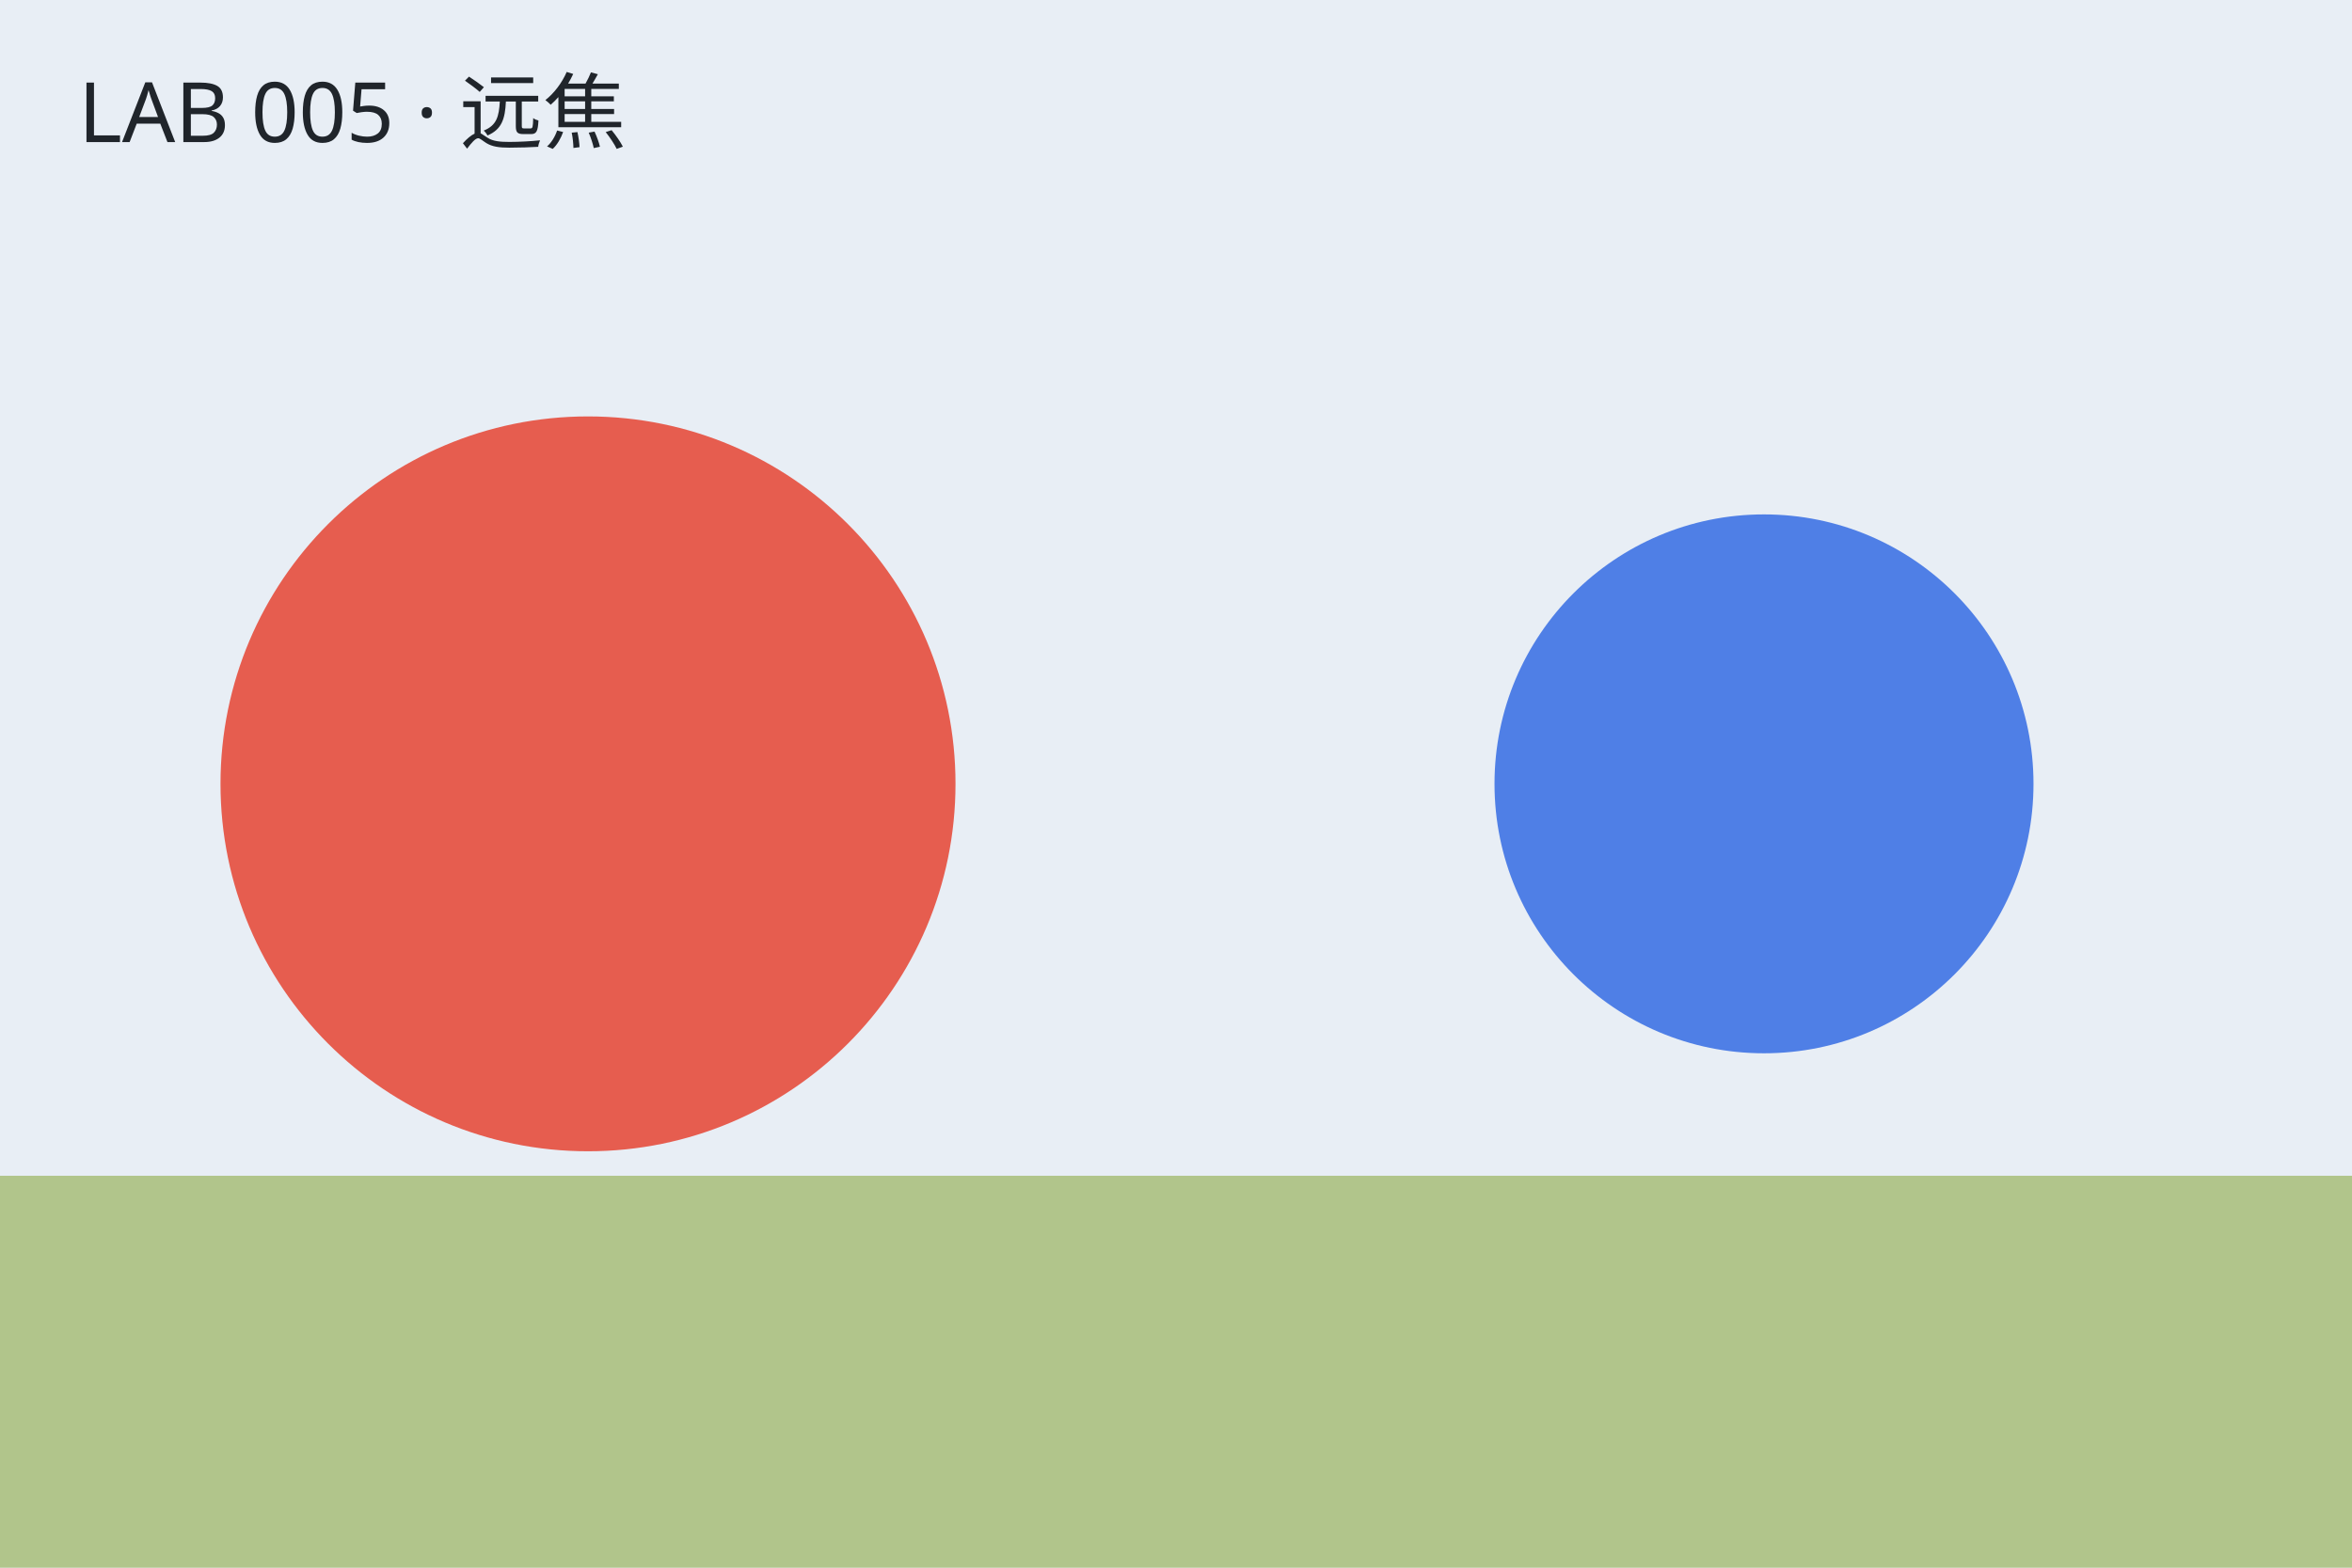
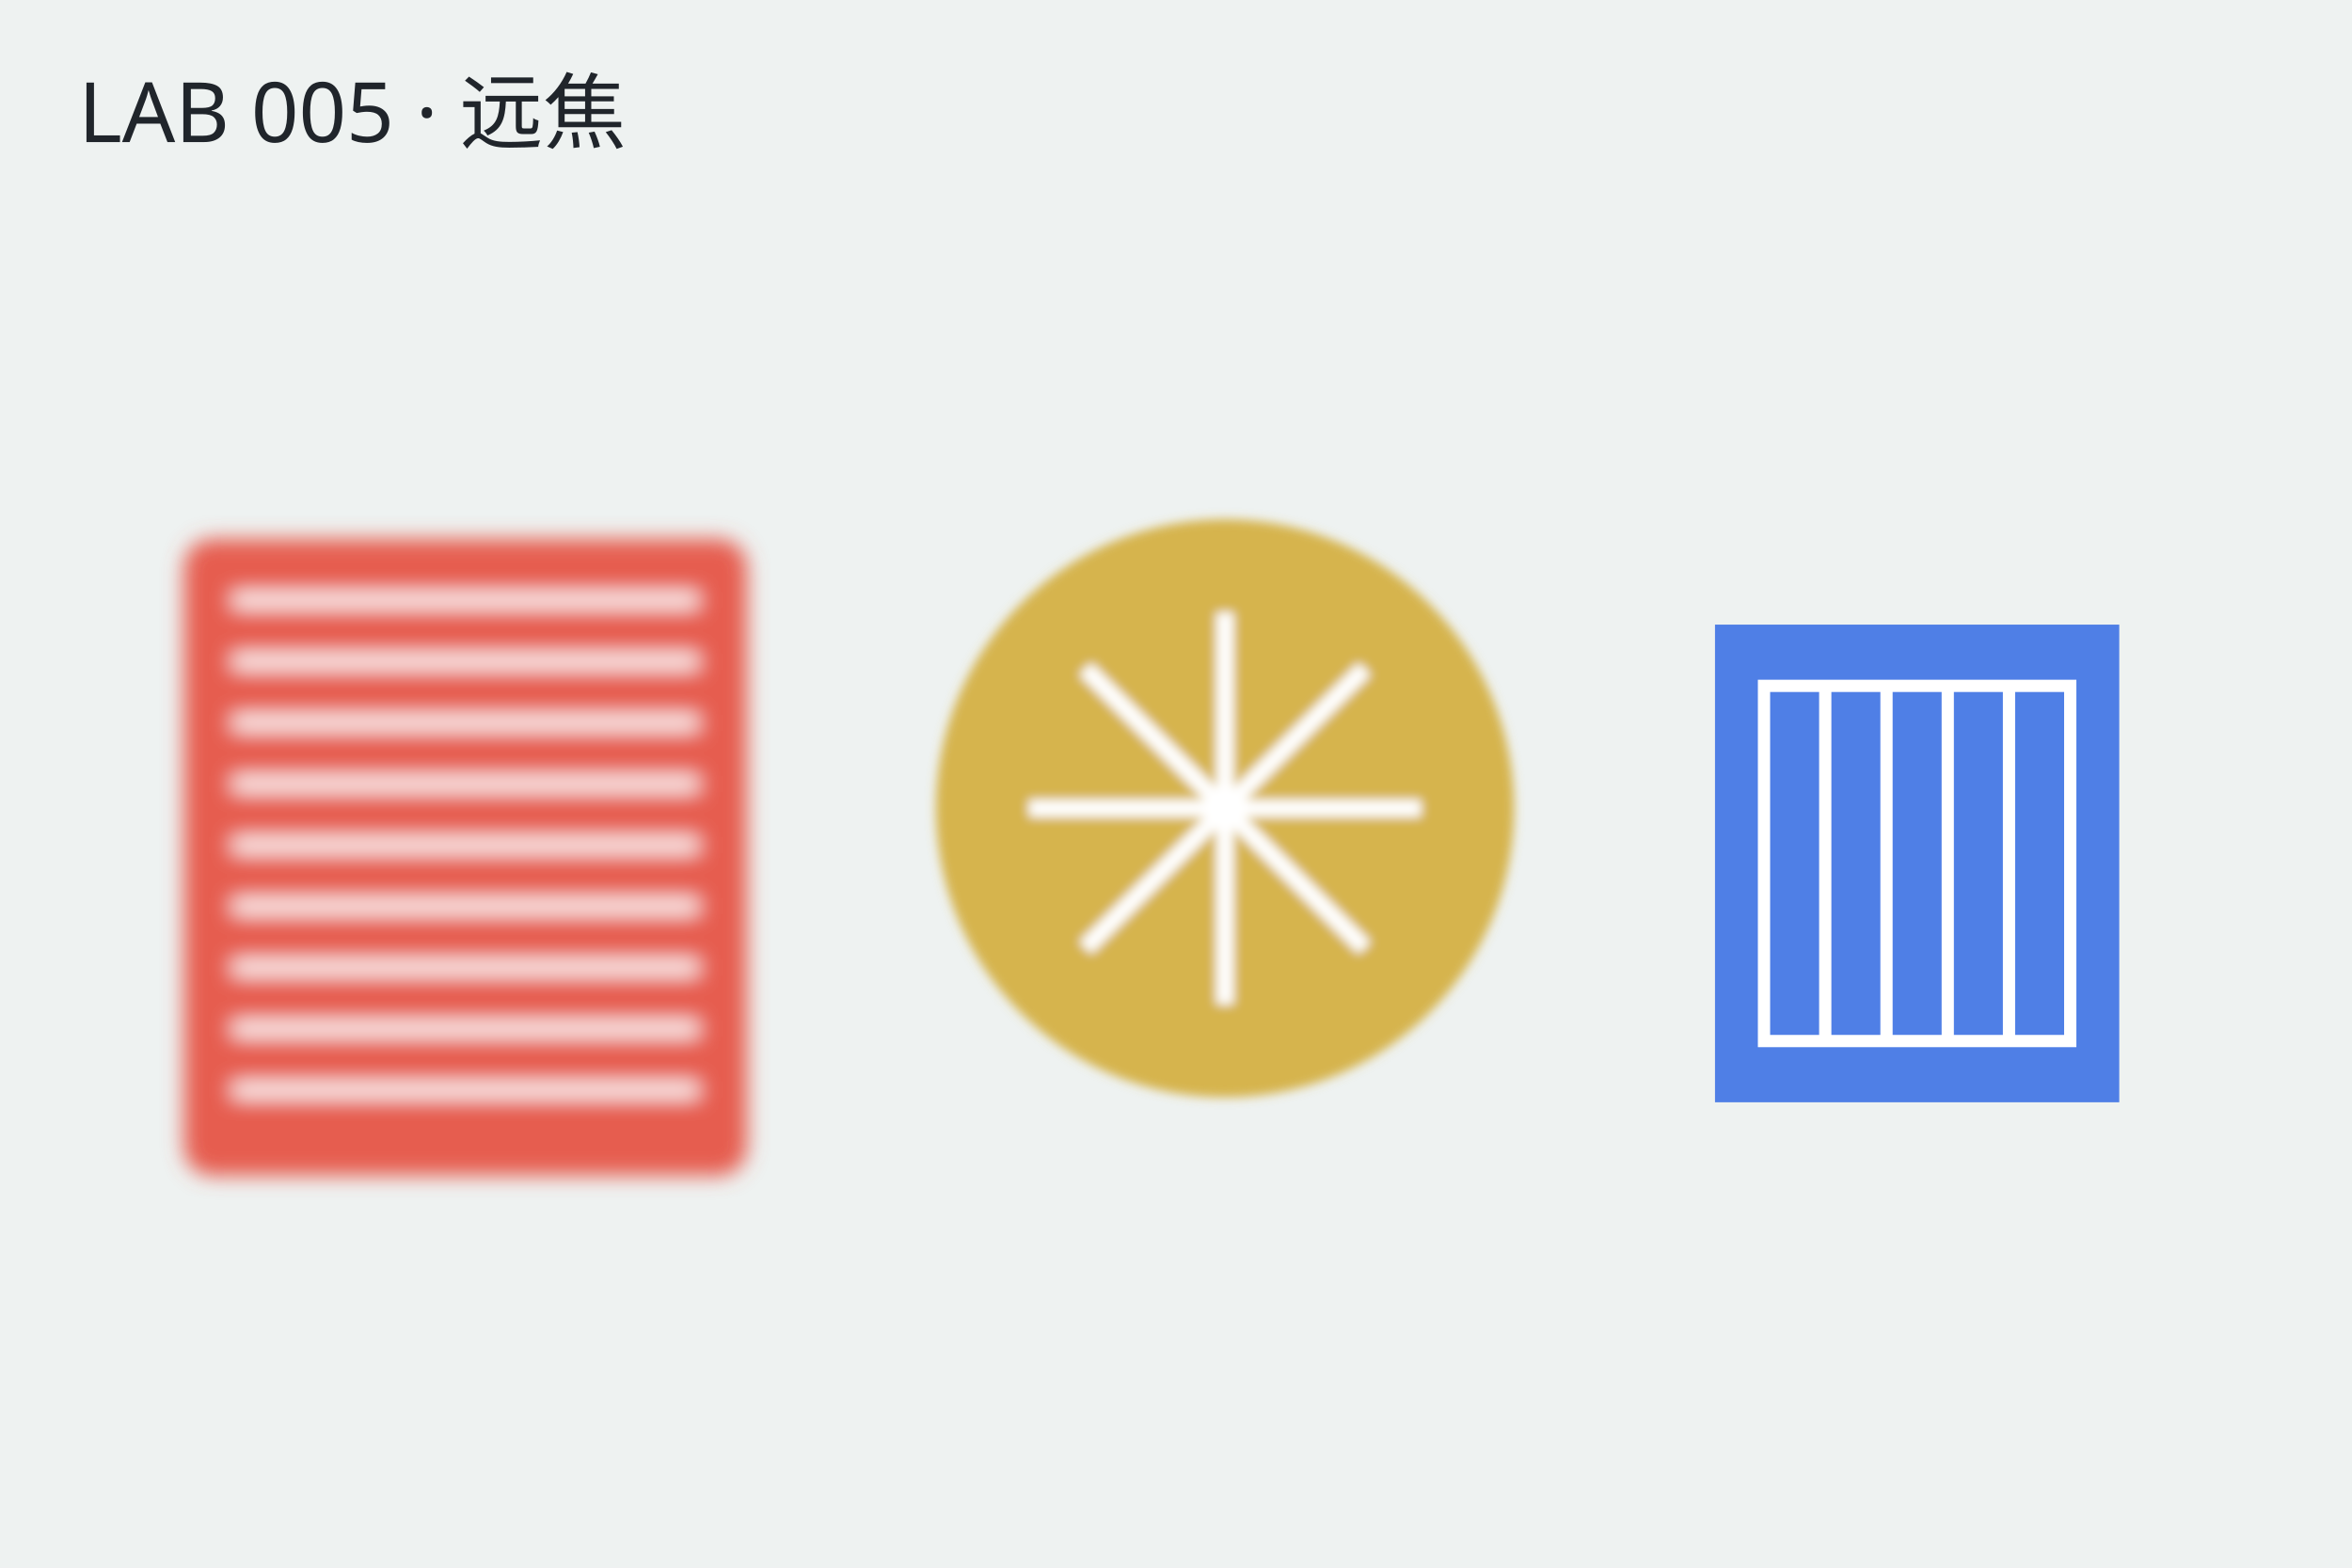
<svg xmlns="http://www.w3.org/2000/svg" width="960" height="640" viewBox="0 0 960 640">
-   <rect width="960" height="640" fill="#e8eef5" />
-   <circle cx="240" cy="320" r="150" fill="#e65d4f" />
-   <circle cx="720" cy="320" r="110" fill="#4f7fe6" />
-   <path d="M0 480h960v160H0z" fill="#b1c58b" />
+   <defs>
+     <filter id="b2">
+       <feGaussianBlur stdDeviation="2" />
+     </filter>
+     <filter id="b4">
+       <feGaussianBlur stdDeviation="4" />
+     </filter>
+   </defs>
+   <rect width="960" height="640" fill="#eef2f1" />
+   <g filter="url(#b4)">
+     <rect x="75" y="220" width="230" height="260" rx="12" fill="#e65d4f" />
+     <path d="M95 245h190M95 270h190M95 295h190M95 320h190M95 345h190M95 370h190M95 395h190M95 420h190M95 445h190" stroke="#fff" stroke-width="6" />
+   </g>
+   <g filter="url(#b2)">
+     <circle cx="500" cy="330" r="118" fill="#d6b44d" />
+     <path d="M420 330h160M500 250v160M443 273l114 114M557 273L443 387" stroke="#fff" stroke-width="7" />
+   </g>
+   <g>
+     <rect x="700" y="255" width="165" height="195" fill="#4f7fe6" />
+     <path d="M720 280h125v145H720zM745 280v145M770 280v145M795 280v145M820 280v145" fill="none" stroke="#fff" stroke-width="5" />
+   </g>
  <text x="32" y="58" font-family="sans-serif" font-size="34" fill="#20252b">LAB 005 · 远焦</text>
</svg>
